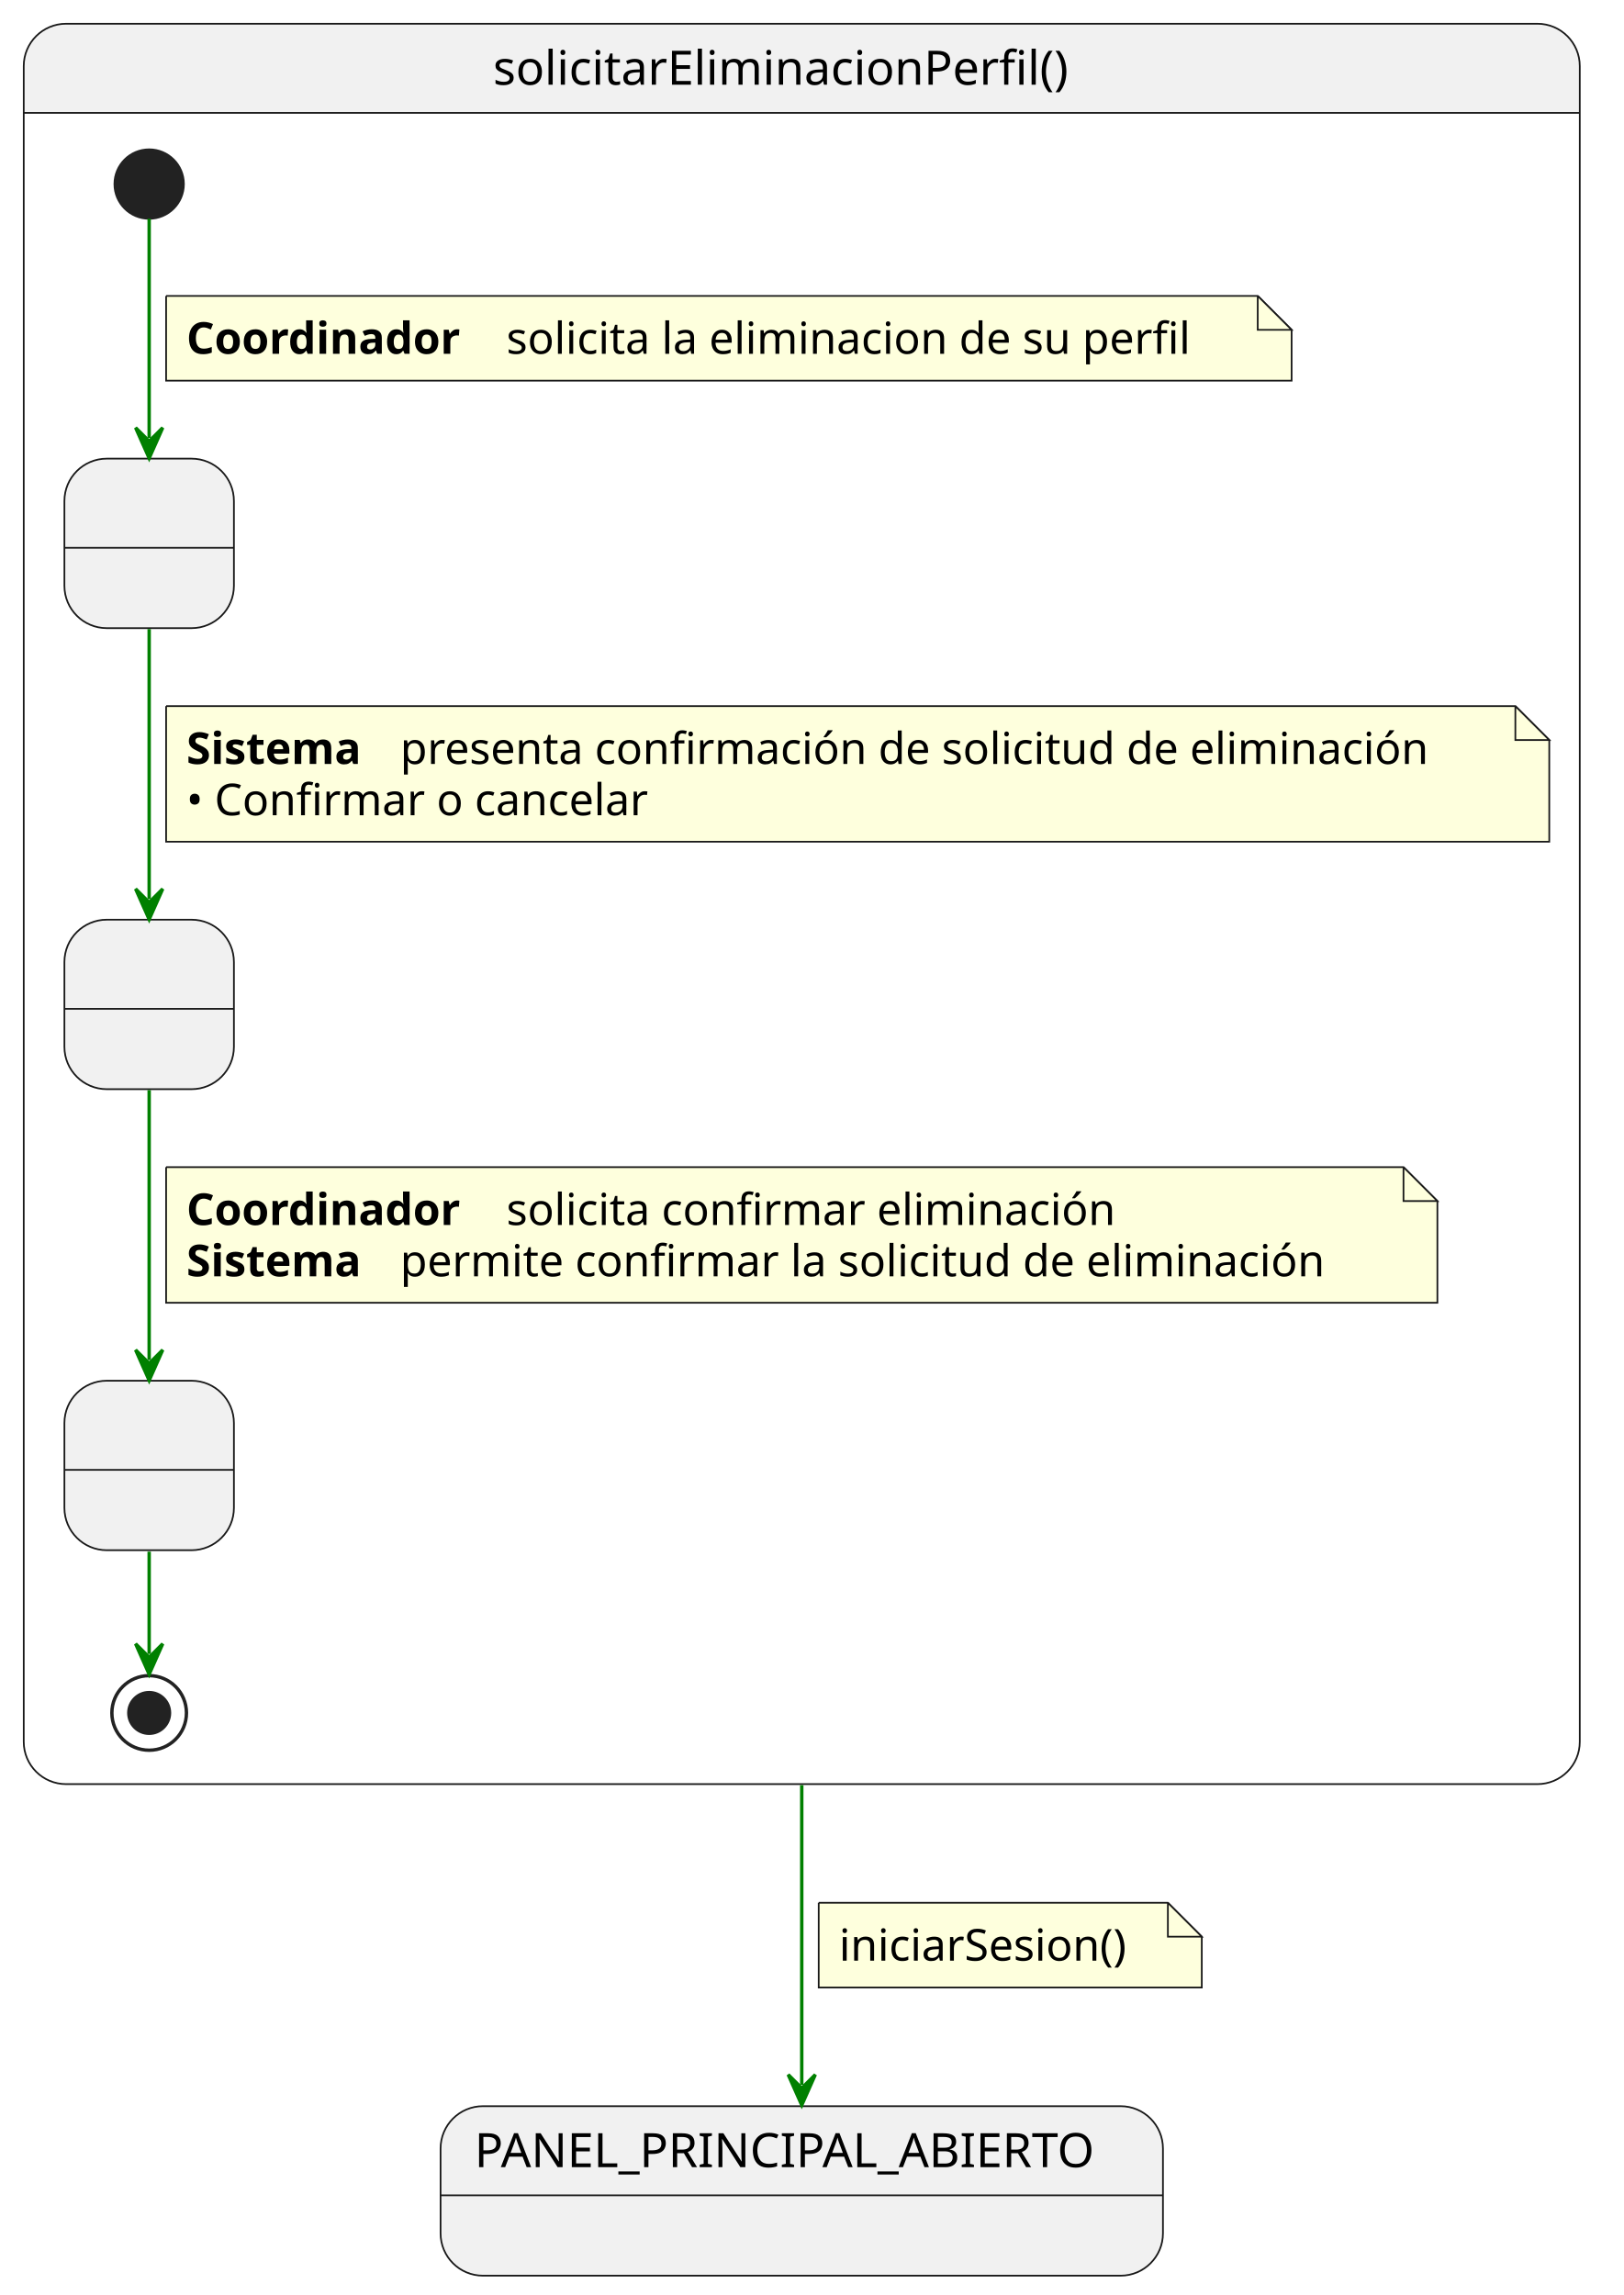
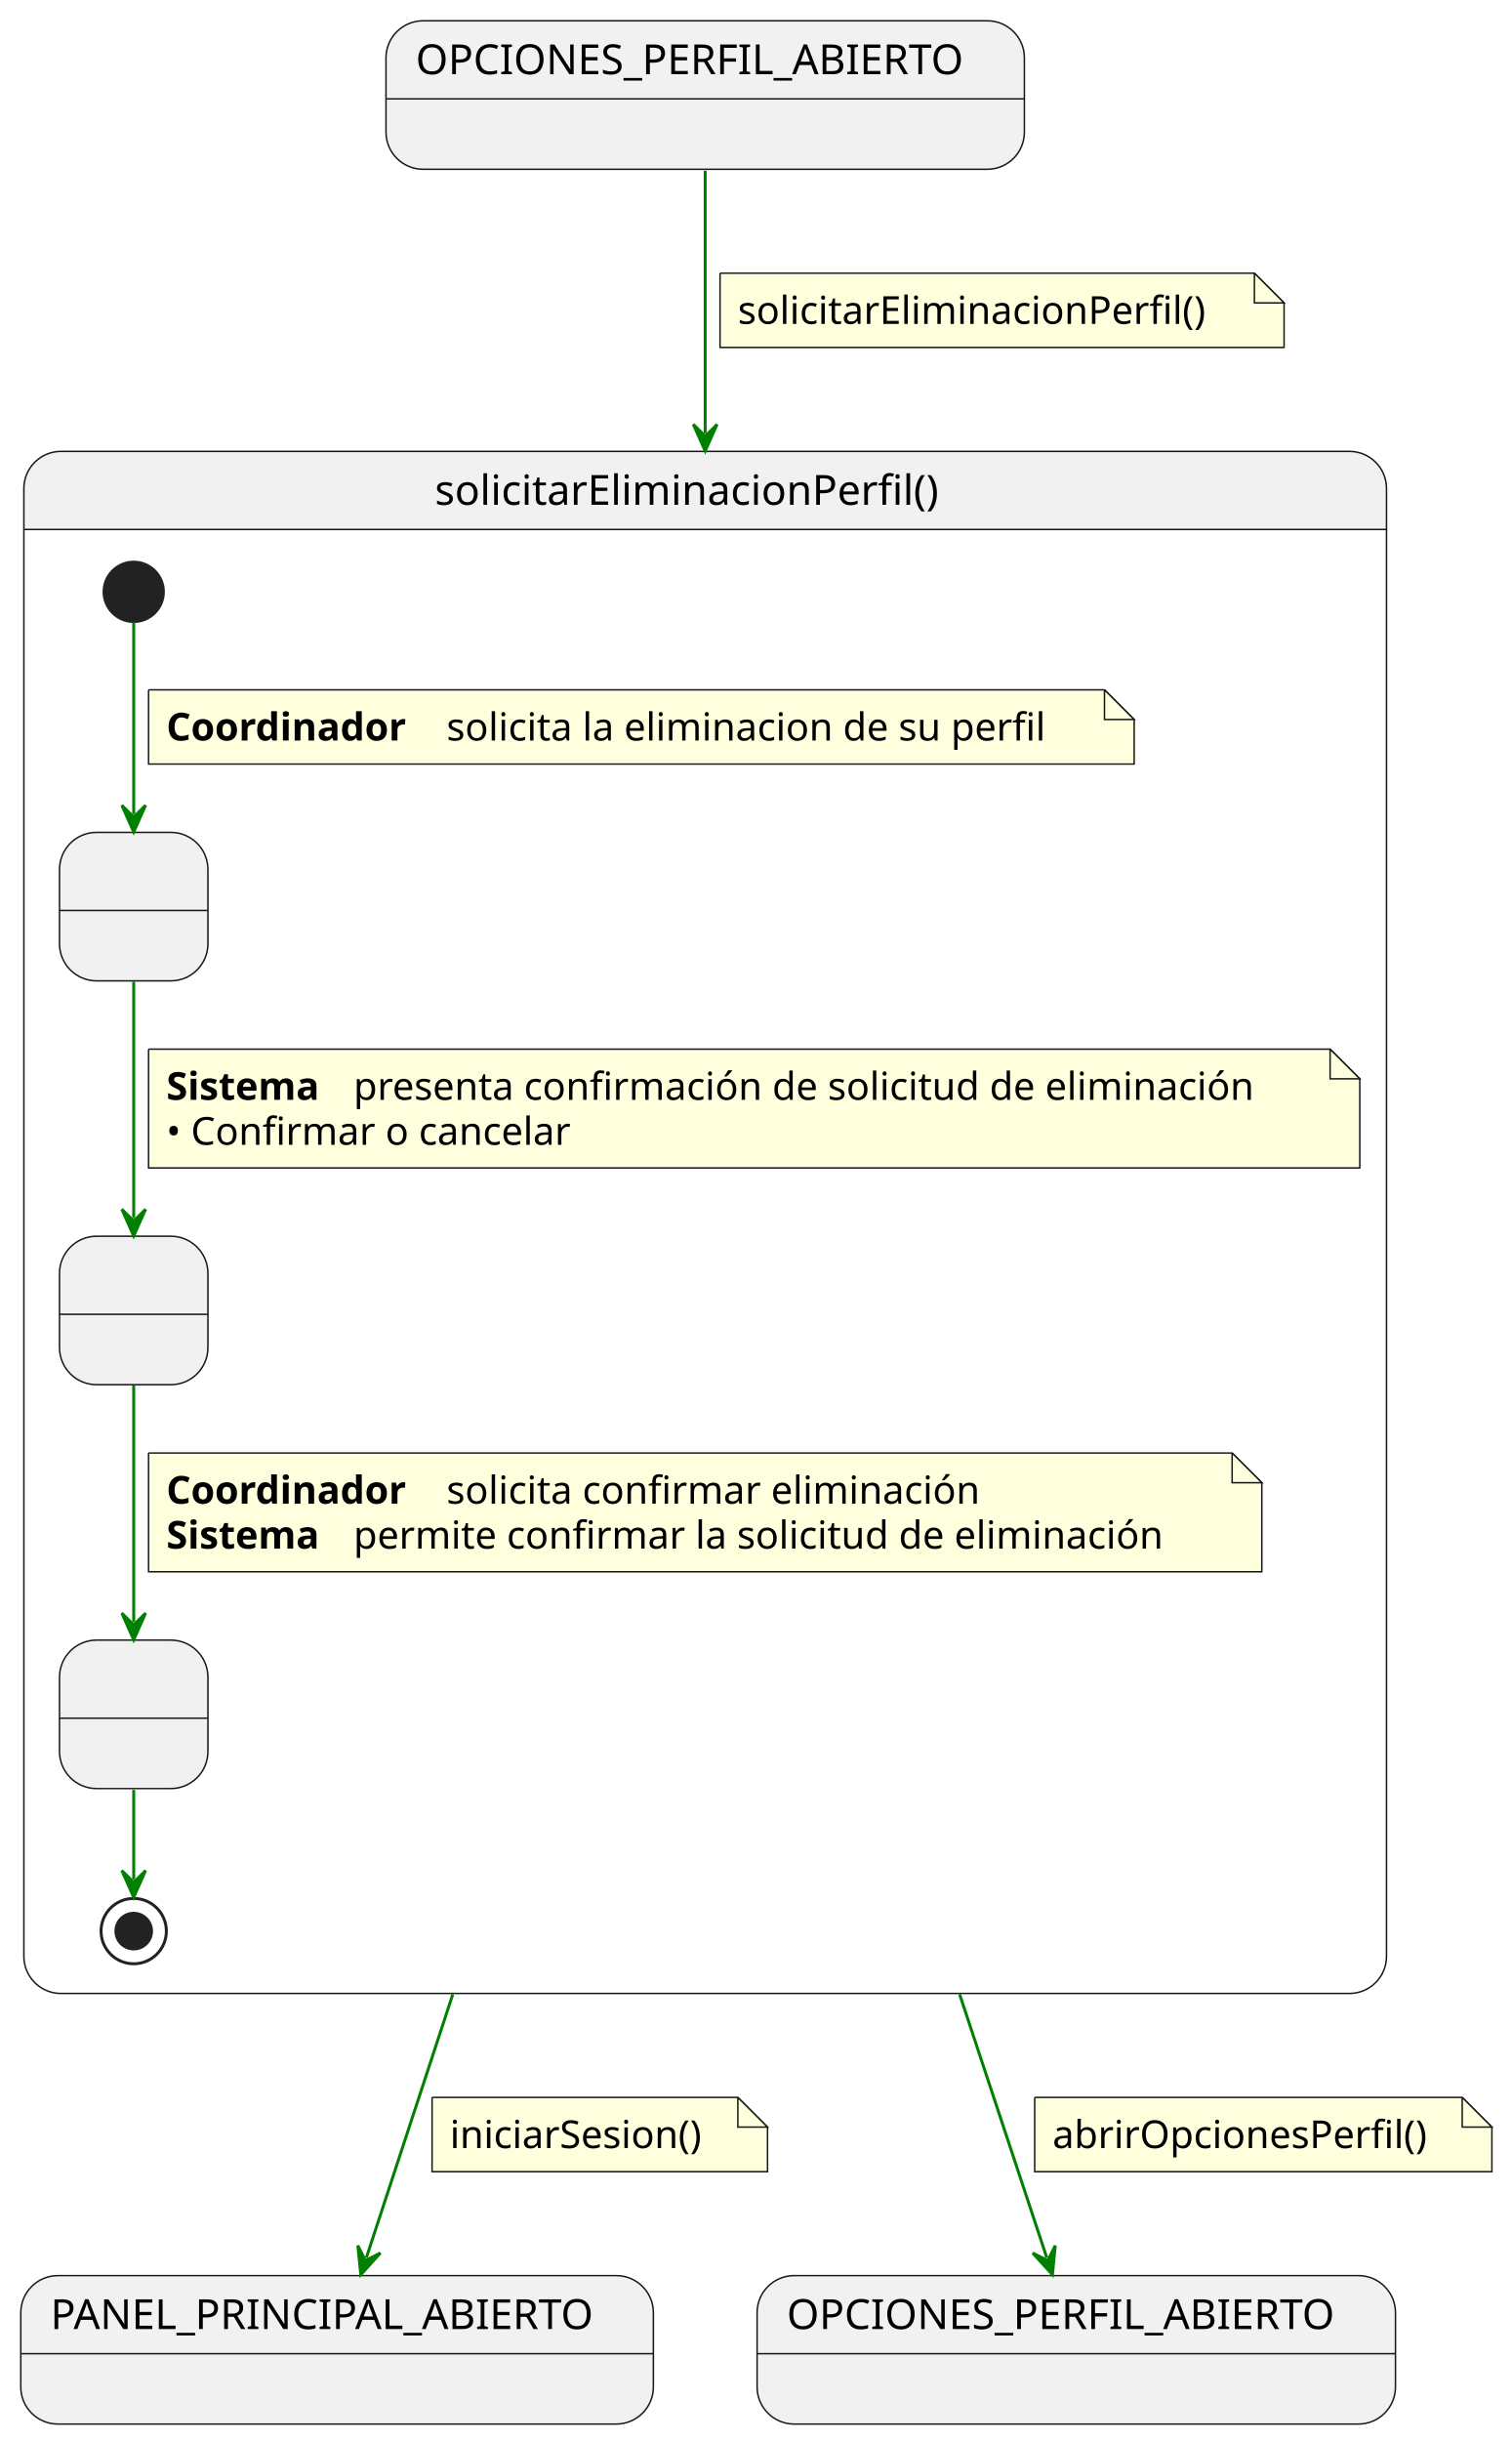
- <svg xmlns="http://www.w3.org/2000/svg" contentStyleType="text/css" data-diagram-type="STATE" height="677px" preserveAspectRatio="none" style="width:479px;height:677px;background:#FFFFFF;" version="1.1" viewBox="0 0 479 677" width="479px" zoomAndPan="magnify">
+ <svg xmlns="http://www.w3.org/2000/svg" contentStyleType="text/css" data-diagram-type="STATE" height="822px" preserveAspectRatio="none" style="width:509px;height:822px;background:#FFFFFF;" version="1.1" viewBox="0 0 509 822" width="509px" zoomAndPan="magnify">
  <defs />
  <g>
-     <path d="M19.5,7 L453.5,7 A12.5,12.5 0 0 1 466,19.5 L466,33.297 L7,33.297 L7,19.5 A12.5,12.5 0 0 1 19.5,7" fill="#F1F1F1" />
-     <rect fill="none" height="519.297" rx="12.5" ry="12.5" style="stroke:#181818;stroke-width:0.5;" width="459" x="7" y="7" />
-     <line style="stroke:#181818;stroke-width:0.5;" x1="7" x2="466" y1="33.297" y2="33.297" />
-     <text fill="#000000" font-family="sans-serif" font-size="14" lengthAdjust="spacing" textLength="182.123" x="145.439" y="24.995">solicitarEliminacionPerfil()</text>
    <g>
-       <rect fill="#F1F1F1" height="50" rx="12.5" ry="12.5" style="stroke:#181818;stroke-width:0.5;" width="50" x="19" y="135.297" />
-       <line style="stroke:#181818;stroke-width:0.5;" x1="19" x2="69" y1="161.594" y2="161.594" />
-       <text fill="#000000" font-family="sans-serif" font-size="14" lengthAdjust="spacing" textLength="4.45" x="41.775" y="153.292"> </text>
+       <rect fill="#F1F1F1" height="50" rx="12.5" ry="12.5" style="stroke:#181818;stroke-width:0.5;" width="215.043" x="130.02" y="7" />
+       <line style="stroke:#181818;stroke-width:0.5;" x1="130.02" x2="345.063" y1="33.297" y2="33.297" />
+       <text fill="#000000" font-family="sans-serif" font-size="14" lengthAdjust="spacing" textLength="195.043" x="140.02" y="24.995">OPCIONES_PERFIL_ABIERTO</text>
+     </g>
+     <path d="M20.54,152 L454.54,152 A12.5,12.5 0 0 1 467.04,164.5 L467.04,178.297 L8.04,178.297 L8.04,164.5 A12.5,12.5 0 0 1 20.54,152" fill="#F1F1F1" />
+     <rect fill="none" height="519.297" rx="12.5" ry="12.5" style="stroke:#181818;stroke-width:0.5;" width="459" x="8.04" y="152" />
+     <line style="stroke:#181818;stroke-width:0.5;" x1="8.04" x2="467.04" y1="178.297" y2="178.297" />
+     <text fill="#000000" font-family="sans-serif" font-size="14" lengthAdjust="spacing" textLength="182.123" x="146.478" y="169.995">solicitarEliminacionPerfil()</text>
+     <g>
+       <rect fill="#F1F1F1" height="50" rx="12.5" ry="12.5" style="stroke:#181818;stroke-width:0.5;" width="50" x="20.04" y="280.297" />
+       <line style="stroke:#181818;stroke-width:0.5;" x1="20.04" x2="70.04" y1="306.594" y2="306.594" />
+       <text fill="#000000" font-family="sans-serif" font-size="14" lengthAdjust="spacing" textLength="4.45" x="42.815" y="298.292"> </text>
    </g>
    <g>
-       <rect fill="#F1F1F1" height="50" rx="12.5" ry="12.5" style="stroke:#181818;stroke-width:0.5;" width="50" x="19" y="271.297" />
-       <line style="stroke:#181818;stroke-width:0.5;" x1="19" x2="69" y1="297.594" y2="297.594" />
-       <text fill="#000000" font-family="sans-serif" font-size="14" lengthAdjust="spacing" textLength="4.45" x="41.775" y="289.292"> </text>
+       <rect fill="#F1F1F1" height="50" rx="12.5" ry="12.5" style="stroke:#181818;stroke-width:0.5;" width="50" x="20.04" y="416.297" />
+       <line style="stroke:#181818;stroke-width:0.5;" x1="20.04" x2="70.04" y1="442.594" y2="442.594" />
+       <text fill="#000000" font-family="sans-serif" font-size="14" lengthAdjust="spacing" textLength="4.45" x="42.815" y="434.292"> </text>
    </g>
    <g>
-       <rect fill="#F1F1F1" height="50" rx="12.5" ry="12.5" style="stroke:#181818;stroke-width:0.5;" width="50" x="19" y="407.297" />
-       <line style="stroke:#181818;stroke-width:0.5;" x1="19" x2="69" y1="433.594" y2="433.594" />
-       <text fill="#000000" font-family="sans-serif" font-size="14" lengthAdjust="spacing" textLength="4.45" x="41.775" y="425.292"> </text>
+       <rect fill="#F1F1F1" height="50" rx="12.5" ry="12.5" style="stroke:#181818;stroke-width:0.5;" width="50" x="20.04" y="552.297" />
+       <line style="stroke:#181818;stroke-width:0.5;" x1="20.04" x2="70.04" y1="578.594" y2="578.594" />
+       <text fill="#000000" font-family="sans-serif" font-size="14" lengthAdjust="spacing" textLength="4.45" x="42.815" y="570.292"> </text>
    </g>
-     <ellipse cx="44" cy="54.297" fill="#222222" rx="10" ry="10" style="stroke:#222222;stroke-width:1;" />
-     <ellipse cx="44" cy="505.297" fill="none" rx="11" ry="11" style="stroke:#222222;stroke-width:1;" />
-     <ellipse cx="44" cy="505.297" fill="#222222" rx="6" ry="6" style="stroke:#222222;stroke-width:1;" />
-     <g class="link" data-entity-1="ent0002" data-entity-2="ent0003" data-link-type="dependency" data-source-line="9" id="lnk3">
-       <path d="M44,64.527 C44,80.237 44,106.657 44,129.167" fill="none" id="*start*solicitarEliminacionPerfil-to-SeleccionandoPerfil" style="stroke:#008000;stroke-width:1;" />
-       <polygon fill="#008000" points="44,135.167,48,126.167,44,130.167,40,126.167,44,135.167" style="stroke:#008000;stroke-width:1;" />
-       <path d="M49,87.297 L49,112.297 L381,112.297 L381,97.297 L371,87.297 L49,87.297" fill="#FEFFDD" style="stroke:#181818;stroke-width:0.5;" />
-       <path d="M371,87.297 L371,97.297 L381,97.297 L371,87.297" fill="#FEFFDD" style="stroke:#181818;stroke-width:0.5;" />
-       <text fill="#000000" font-family="sans-serif" font-size="13" font-weight="bold" lengthAdjust="spacing" textLength="90.251" x="55" y="104.364">Coordinador</text>
-       <text fill="#000000" font-family="sans-serif" font-size="13" lengthAdjust="spacing" textLength="217.325" x="149.383" y="104.364">solicita la eliminacion de su perfil</text>
+     <ellipse cx="45.04" cy="199.297" fill="#222222" rx="10" ry="10" style="stroke:#222222;stroke-width:1;" />
+     <ellipse cx="45.04" cy="650.297" fill="none" rx="11" ry="11" style="stroke:#222222;stroke-width:1;" />
+     <ellipse cx="45.04" cy="650.297" fill="#222222" rx="6" ry="6" style="stroke:#222222;stroke-width:1;" />
+     <g class="link" data-entity-1="ent0003" data-entity-2="ent0004" data-link-type="dependency" data-source-line="16" id="lnk4">
+       <path d="M45.04,209.527 C45.04,225.237 45.04,251.657 45.04,274.167" fill="none" id="*start*solicitarEliminacionPerfil-to-SeleccionandoPerfil" style="stroke:#008000;stroke-width:1;" />
+       <polygon fill="#008000" points="45.04,280.167,49.04,271.167,45.04,275.167,41.04,271.167,45.04,280.167" style="stroke:#008000;stroke-width:1;" />
+       <path d="M50.04,232.297 L50.04,257.297 L382.04,257.297 L382.04,242.297 L372.04,232.297 L50.04,232.297" fill="#FEFFDD" style="stroke:#181818;stroke-width:0.5;" />
+       <path d="M372.04,232.297 L372.04,242.297 L382.04,242.297 L372.04,232.297" fill="#FEFFDD" style="stroke:#181818;stroke-width:0.5;" />
+       <text fill="#000000" font-family="sans-serif" font-size="13" font-weight="bold" lengthAdjust="spacing" textLength="90.251" x="56.04" y="249.364">Coordinador</text>
+       <text fill="#000000" font-family="sans-serif" font-size="13" lengthAdjust="spacing" textLength="217.325" x="150.423" y="249.364">solicita la eliminacion de su perfil</text>
    </g>
-     <g class="link" data-entity-1="ent0003" data-entity-2="ent0004" data-link-type="dependency" data-source-line="14" id="lnk4">
-       <path d="M44,185.567 C44,209.847 44,240.987 44,265.207" fill="none" id="SeleccionandoPerfil-to-ConfirmandoSolicitud" style="stroke:#008000;stroke-width:1;" />
-       <polygon fill="#008000" points="44,271.207,48,262.207,44,266.207,40,262.207,44,271.207" style="stroke:#008000;stroke-width:1;" />
-       <path d="M49,208.297 L49,248.297 L457,248.297 L457,218.297 L447,208.297 L49,208.297" fill="#FEFFDD" style="stroke:#181818;stroke-width:0.5;" />
-       <path d="M447,208.297 L447,218.297 L457,218.297 L447,208.297" fill="#FEFFDD" style="stroke:#181818;stroke-width:0.5;" />
-       <text fill="#000000" font-family="sans-serif" font-size="13" font-weight="bold" lengthAdjust="spacing" textLength="58.906" x="55" y="225.364">Sistema</text>
-       <text fill="#000000" font-family="sans-serif" font-size="13" lengthAdjust="spacing" textLength="324.238" x="118.039" y="225.364">presenta confirmación de solicitud de eliminación</text>
-       <text fill="#000000" font-family="sans-serif" font-size="13" lengthAdjust="spacing" textLength="148.218" x="55" y="240.497">• Confirmar o cancelar</text>
+     <g class="link" data-entity-1="ent0004" data-entity-2="ent0005" data-link-type="dependency" data-source-line="21" id="lnk5">
+       <path d="M45.04,330.567 C45.04,354.847 45.04,385.987 45.04,410.207" fill="none" id="SeleccionandoPerfil-to-ConfirmandoSolicitud" style="stroke:#008000;stroke-width:1;" />
+       <polygon fill="#008000" points="45.04,416.207,49.04,407.207,45.04,411.207,41.04,407.207,45.04,416.207" style="stroke:#008000;stroke-width:1;" />
+       <path d="M50.04,353.297 L50.04,393.297 L458.04,393.297 L458.04,363.297 L448.04,353.297 L50.04,353.297" fill="#FEFFDD" style="stroke:#181818;stroke-width:0.5;" />
+       <path d="M448.04,353.297 L448.04,363.297 L458.04,363.297 L448.04,353.297" fill="#FEFFDD" style="stroke:#181818;stroke-width:0.5;" />
+       <text fill="#000000" font-family="sans-serif" font-size="13" font-weight="bold" lengthAdjust="spacing" textLength="58.906" x="56.04" y="370.364">Sistema</text>
+       <text fill="#000000" font-family="sans-serif" font-size="13" lengthAdjust="spacing" textLength="324.238" x="119.079" y="370.364">presenta confirmación de solicitud de eliminación</text>
+       <text fill="#000000" font-family="sans-serif" font-size="13" lengthAdjust="spacing" textLength="148.218" x="56.04" y="385.497">• Confirmar o cancelar</text>
    </g>
-     <g class="link" data-entity-1="ent0004" data-entity-2="ent0005" data-link-type="dependency" data-source-line="20" id="lnk5">
-       <path d="M44,321.567 C44,345.847 44,376.987 44,401.207" fill="none" id="ConfirmandoSolicitud-to-SolicitudEnviada" style="stroke:#008000;stroke-width:1;" />
-       <polygon fill="#008000" points="44,407.207,48,398.207,44,402.207,40,398.207,44,407.207" style="stroke:#008000;stroke-width:1;" />
-       <path d="M49,344.297 L49,384.297 L424,384.297 L424,354.297 L414,344.297 L49,344.297" fill="#FEFFDD" style="stroke:#181818;stroke-width:0.5;" />
-       <path d="M414,344.297 L414,354.297 L424,354.297 L414,344.297" fill="#FEFFDD" style="stroke:#181818;stroke-width:0.5;" />
-       <text fill="#000000" font-family="sans-serif" font-size="13" font-weight="bold" lengthAdjust="spacing" textLength="90.251" x="55" y="361.364">Coordinador</text>
-       <text fill="#000000" font-family="sans-serif" font-size="13" lengthAdjust="spacing" textLength="191.541" x="149.383" y="361.364">solicita confirmar eliminación</text>
-       <text fill="#000000" font-family="sans-serif" font-size="13" font-weight="bold" lengthAdjust="spacing" textLength="58.906" x="55" y="376.497">Sistema</text>
-       <text fill="#000000" font-family="sans-serif" font-size="13" lengthAdjust="spacing" textLength="291.256" x="118.039" y="376.497">permite confirmar la solicitud de eliminación</text>
+     <g class="link" data-entity-1="ent0005" data-entity-2="ent0006" data-link-type="dependency" data-source-line="27" id="lnk6">
+       <path d="M45.04,466.567 C45.04,490.847 45.04,521.987 45.04,546.207" fill="none" id="ConfirmandoSolicitud-to-SolicitudEnviada" style="stroke:#008000;stroke-width:1;" />
+       <polygon fill="#008000" points="45.04,552.207,49.04,543.207,45.04,547.207,41.04,543.207,45.04,552.207" style="stroke:#008000;stroke-width:1;" />
+       <path d="M50.04,489.297 L50.04,529.297 L425.04,529.297 L425.04,499.297 L415.04,489.297 L50.04,489.297" fill="#FEFFDD" style="stroke:#181818;stroke-width:0.5;" />
+       <path d="M415.04,489.297 L415.04,499.297 L425.04,499.297 L415.04,489.297" fill="#FEFFDD" style="stroke:#181818;stroke-width:0.5;" />
+       <text fill="#000000" font-family="sans-serif" font-size="13" font-weight="bold" lengthAdjust="spacing" textLength="90.251" x="56.04" y="506.364">Coordinador</text>
+       <text fill="#000000" font-family="sans-serif" font-size="13" lengthAdjust="spacing" textLength="191.541" x="150.423" y="506.364">solicita confirmar eliminación</text>
+       <text fill="#000000" font-family="sans-serif" font-size="13" font-weight="bold" lengthAdjust="spacing" textLength="58.906" x="56.04" y="521.497">Sistema</text>
+       <text fill="#000000" font-family="sans-serif" font-size="13" lengthAdjust="spacing" textLength="291.256" x="119.079" y="521.497">permite confirmar la solicitud de eliminación</text>
    </g>
-     <g class="link" data-entity-1="ent0005" data-entity-2="ent0006" data-link-type="dependency" data-source-line="27" id="lnk7">
-       <path d="M44,457.727 C44,470.087 44,478.427 44,487.897" fill="none" id="SolicitudEnviada-to-*end*solicitarEliminacionPerfil" style="stroke:#008000;stroke-width:1;" />
-       <polygon fill="#008000" points="44,493.897,48,484.897,44,488.897,40,484.897,44,493.897" style="stroke:#008000;stroke-width:1;" />
+     <g class="link" data-entity-1="ent0006" data-entity-2="ent0007" data-link-type="dependency" data-source-line="34" id="lnk8">
+       <path d="M45.04,602.727 C45.04,615.087 45.04,623.427 45.04,632.897" fill="none" id="SolicitudEnviada-to-*end*solicitarEliminacionPerfil" style="stroke:#008000;stroke-width:1;" />
+       <polygon fill="#008000" points="45.04,638.897,49.04,629.897,45.04,633.897,41.04,629.897,45.04,638.897" style="stroke:#008000;stroke-width:1;" />
    </g>
    <g>
-       <rect fill="#F1F1F1" height="50" rx="12.5" ry="12.5" style="stroke:#181818;stroke-width:0.5;" width="213.088" x="129.96" y="621.3" />
-       <line style="stroke:#181818;stroke-width:0.5;" x1="129.96" x2="343.048" y1="647.597" y2="647.597" />
-       <text fill="#000000" font-family="sans-serif" font-size="14" lengthAdjust="spacing" textLength="193.088" x="139.96" y="639.295">PANEL_PRINCIPAL_ABIERTO</text>
+       <rect fill="#F1F1F1" height="50" rx="12.5" ry="12.5" style="stroke:#181818;stroke-width:0.5;" width="213.088" x="7" y="766.3" />
+       <line style="stroke:#181818;stroke-width:0.5;" x1="7" x2="220.088" y1="792.597" y2="792.597" />
+       <text fill="#000000" font-family="sans-serif" font-size="14" lengthAdjust="spacing" textLength="193.088" x="17" y="784.295">PANEL_PRINCIPAL_ABIERTO</text>
    </g>
-     <g class="link" data-entity-1="ent0002" data-entity-2="ent0008" data-link-type="dependency" data-source-line="32" id="lnk9">
-       <path d="M236.5,526.59 C236.5,565.27 236.5,593.38 236.5,614.99" fill="none" id="solicitarEliminacionPerfil-to-PANEL_PRINCIPAL_ABIERTO" style="stroke:#008000;stroke-width:1;" />
-       <polygon fill="#008000" points="236.5,620.99,240.5,611.99,236.5,615.99,232.5,611.99,236.5,620.99" style="stroke:#008000;stroke-width:1;" />
-       <path d="M241.5,561.3 L241.5,586.3 L354.5,586.3 L354.5,571.3 L344.5,561.3 L241.5,561.3" fill="#FEFFDD" style="stroke:#181818;stroke-width:0.5;" />
-       <path d="M344.5,561.3 L344.5,571.3 L354.5,571.3 L344.5,561.3" fill="#FEFFDD" style="stroke:#181818;stroke-width:0.5;" />
-       <text fill="#000000" font-family="sans-serif" font-size="13" lengthAdjust="spacing" textLength="92.504" x="247.5" y="578.367">iniciarSesion()</text>
+     <g>
+       <rect fill="#F1F1F1" height="50" rx="12.5" ry="12.5" style="stroke:#181818;stroke-width:0.5;" width="215.043" x="255.02" y="766.3" />
+       <line style="stroke:#181818;stroke-width:0.5;" x1="255.02" x2="470.063" y1="792.597" y2="792.597" />
+       <text fill="#000000" font-family="sans-serif" font-size="14" lengthAdjust="spacing" textLength="195.043" x="265.02" y="784.295">OPCIONES_PERFIL_ABIERTO</text>
+     </g>
+     <g class="link" data-entity-1="ent0002" data-entity-2="ent0003" data-link-type="dependency" data-source-line="4" id="lnk2">
+       <path d="M237.54,57.49 C237.54,79.15 237.54,107.25 237.54,145.9" fill="none" id="in1-to-solicitarEliminacionPerfil" style="stroke:#008000;stroke-width:1;" />
+       <polygon fill="#008000" points="237.54,151.9,241.54,142.9,237.54,146.9,233.54,142.9,237.54,151.9" style="stroke:#008000;stroke-width:1;" />
+       <path d="M242.54,92 L242.54,117 L432.54,117 L432.54,102 L422.54,92 L242.54,92" fill="#FEFFDD" style="stroke:#181818;stroke-width:0.5;" />
+       <path d="M422.54,92 L422.54,102 L432.54,102 L422.54,92" fill="#FEFFDD" style="stroke:#181818;stroke-width:0.5;" />
+       <text fill="#000000" font-family="sans-serif" font-size="13" lengthAdjust="spacing" textLength="169.114" x="248.54" y="109.067">solicitarEliminacionPerfil()</text>
+     </g>
+     <g class="link" data-entity-1="ent0003" data-entity-2="ent0009" data-link-type="dependency" data-source-line="39" id="lnk10">
+       <path d="M152.52,671.59 C139.82,710.27 130.49,738.679 123.4,760.289" fill="none" id="solicitarEliminacionPerfil-to-PANEL_PRINCIPAL_ABIERTO" style="stroke:#008000;stroke-width:1;" />
+       <polygon fill="#008000" points="121.53,765.99,128.136,758.685,123.089,761.239,120.535,756.192,121.53,765.99" style="stroke:#008000;stroke-width:1;" />
+       <path d="M145.54,706.3 L145.54,731.3 L258.54,731.3 L258.54,716.3 L248.54,706.3 L145.54,706.3" fill="#FEFFDD" style="stroke:#181818;stroke-width:0.5;" />
+       <path d="M248.54,706.3 L248.54,716.3 L258.54,716.3 L248.54,706.3" fill="#FEFFDD" style="stroke:#181818;stroke-width:0.5;" />
+       <text fill="#000000" font-family="sans-serif" font-size="13" lengthAdjust="spacing" textLength="92.504" x="151.54" y="723.367">iniciarSesion()</text>
+     </g>
+     <g class="link" data-entity-1="ent0003" data-entity-2="ent0011" data-link-type="dependency" data-source-line="45" id="lnk12">
+       <path d="M323.25,671.59 C336.05,710.27 345.453,738.684 352.613,760.294" fill="none" id="solicitarEliminacionPerfil-to-OPCIONES_PERFIL_ABIERTO" style="stroke:#008000;stroke-width:1;" />
+       <polygon fill="#008000" points="354.5,765.99,355.466,756.189,352.927,761.244,347.872,758.705,354.5,765.99" style="stroke:#008000;stroke-width:1;" />
+       <path d="M348.54,706.3 L348.54,731.3 L502.54,731.3 L502.54,716.3 L492.54,706.3 L348.54,706.3" fill="#FEFFDD" style="stroke:#181818;stroke-width:0.5;" />
+       <path d="M492.54,706.3 L492.54,716.3 L502.54,716.3 L492.54,706.3" fill="#FEFFDD" style="stroke:#181818;stroke-width:0.5;" />
+       <text fill="#000000" font-family="sans-serif" font-size="13" lengthAdjust="spacing" textLength="133.853" x="354.54" y="723.367">abrirOpcionesPerfil()</text>
    </g>
  </g>
</svg>
